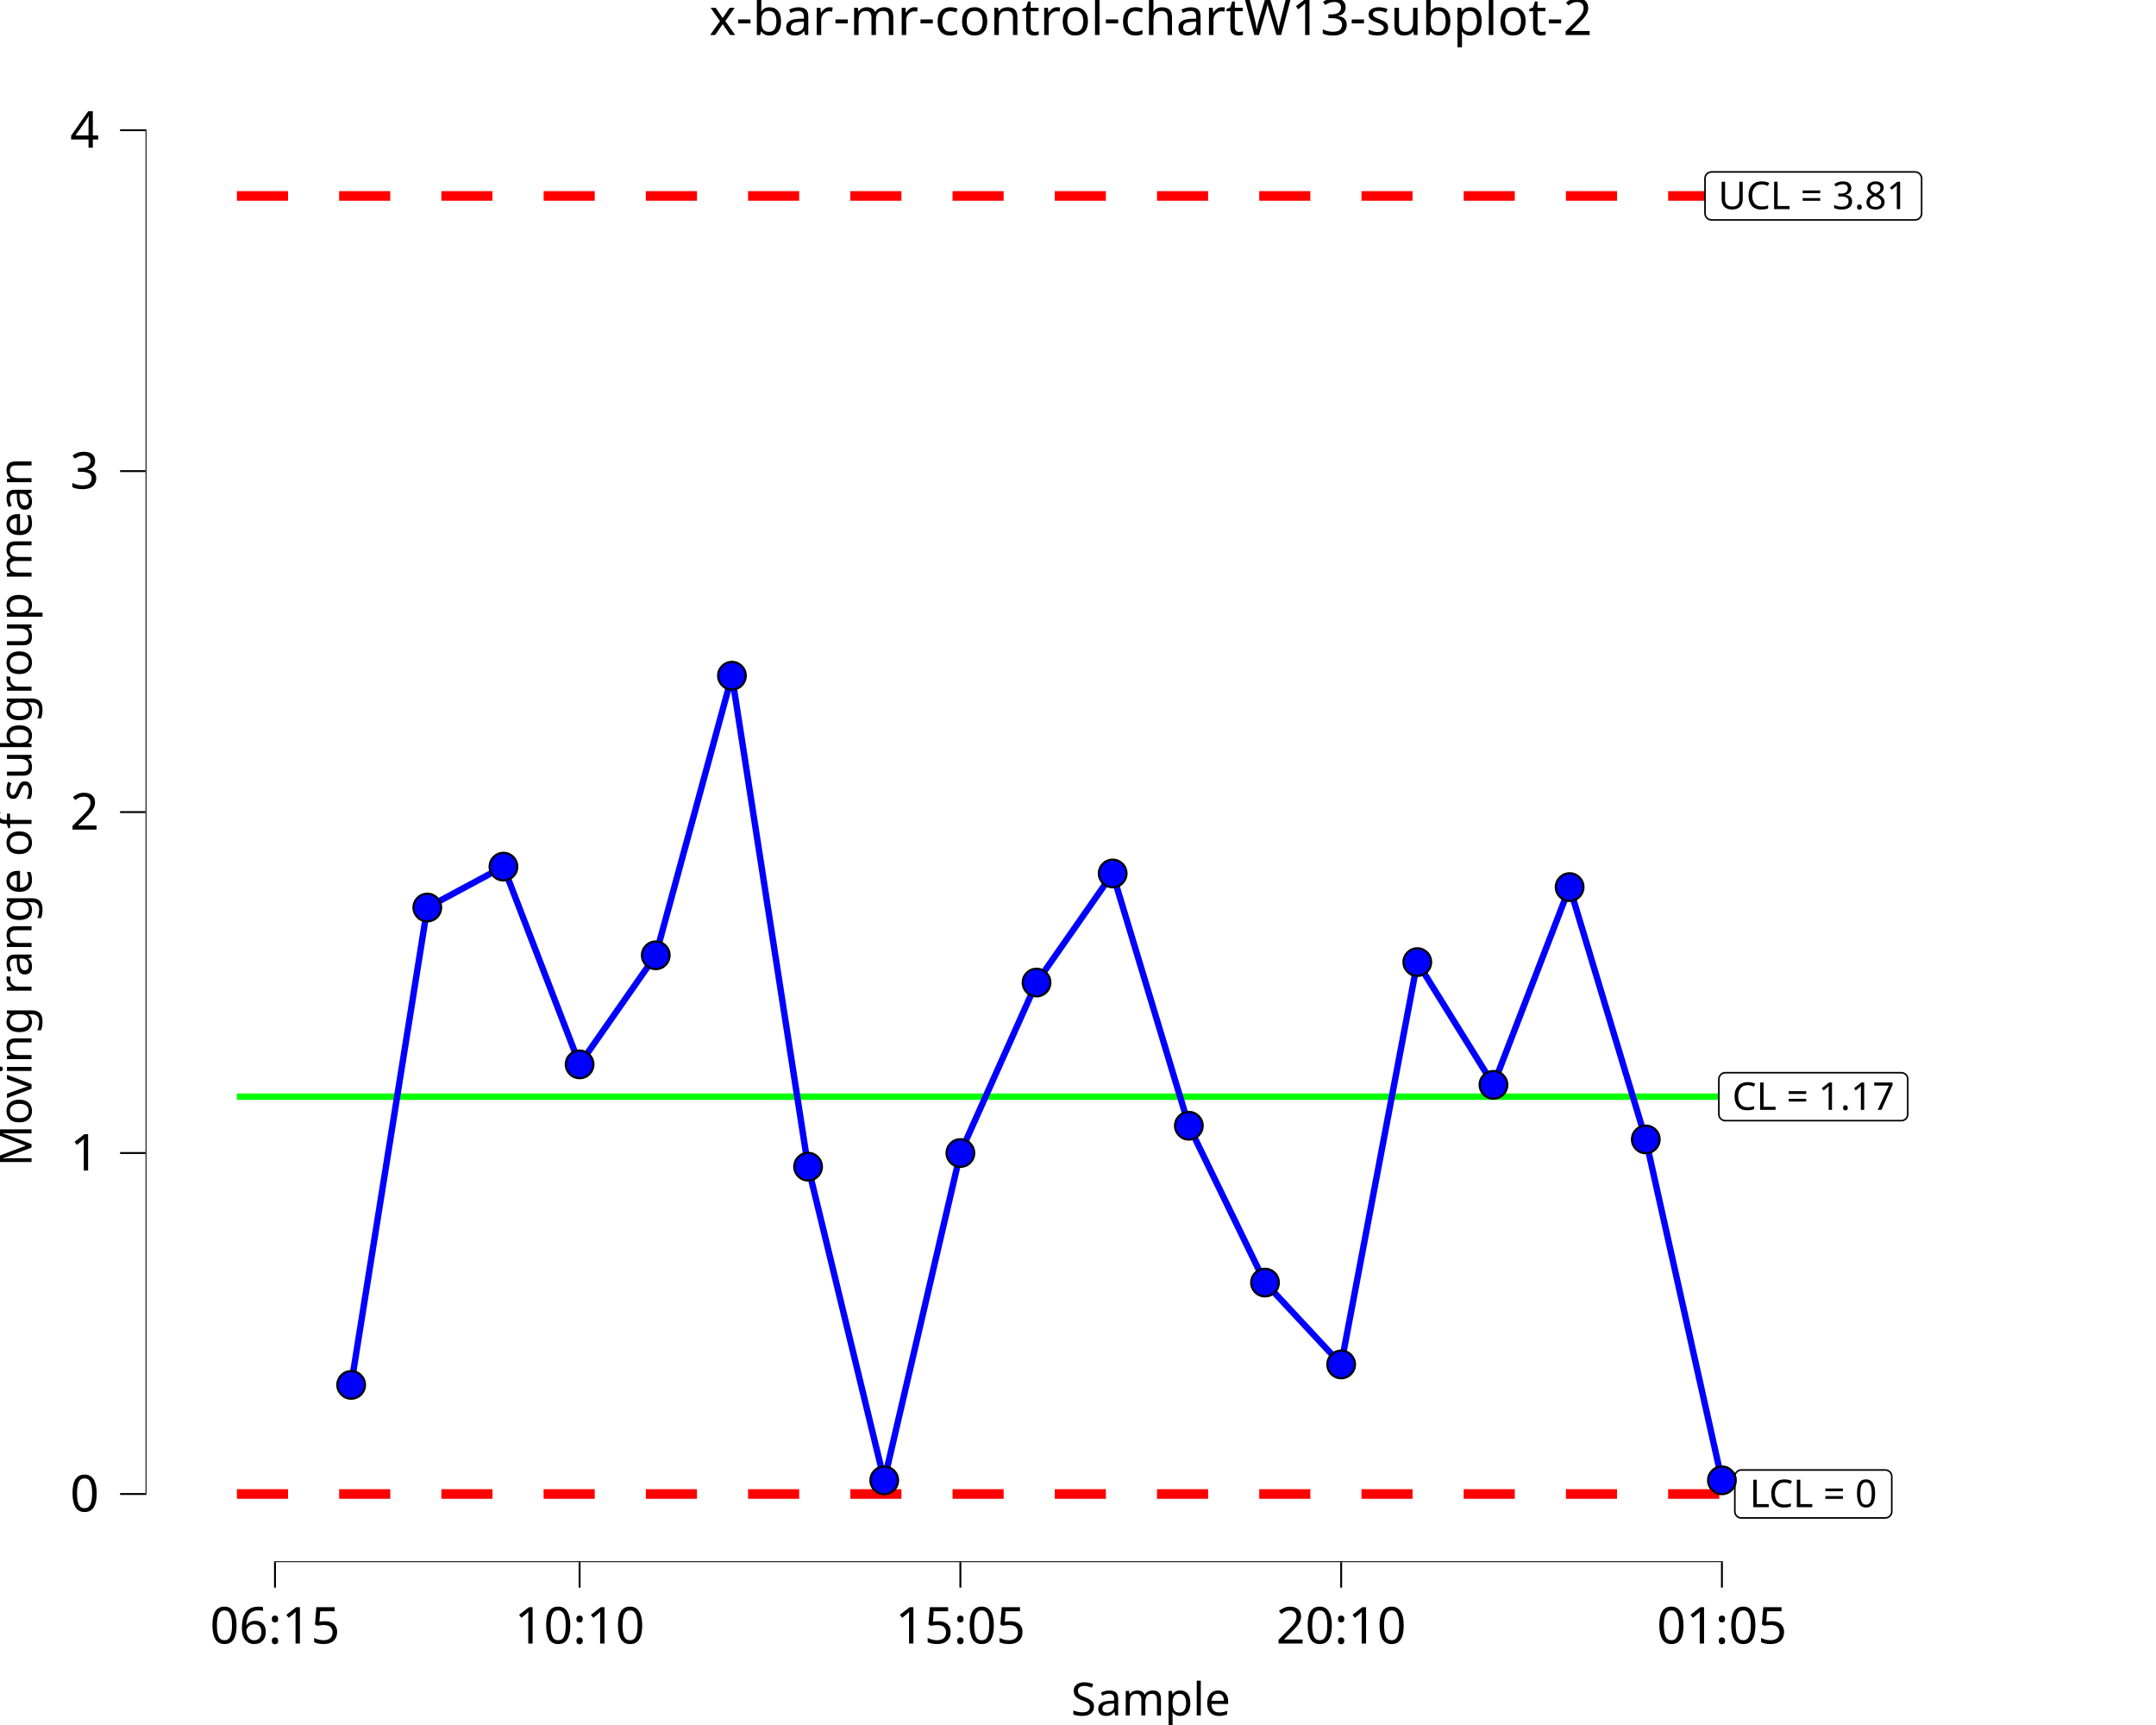
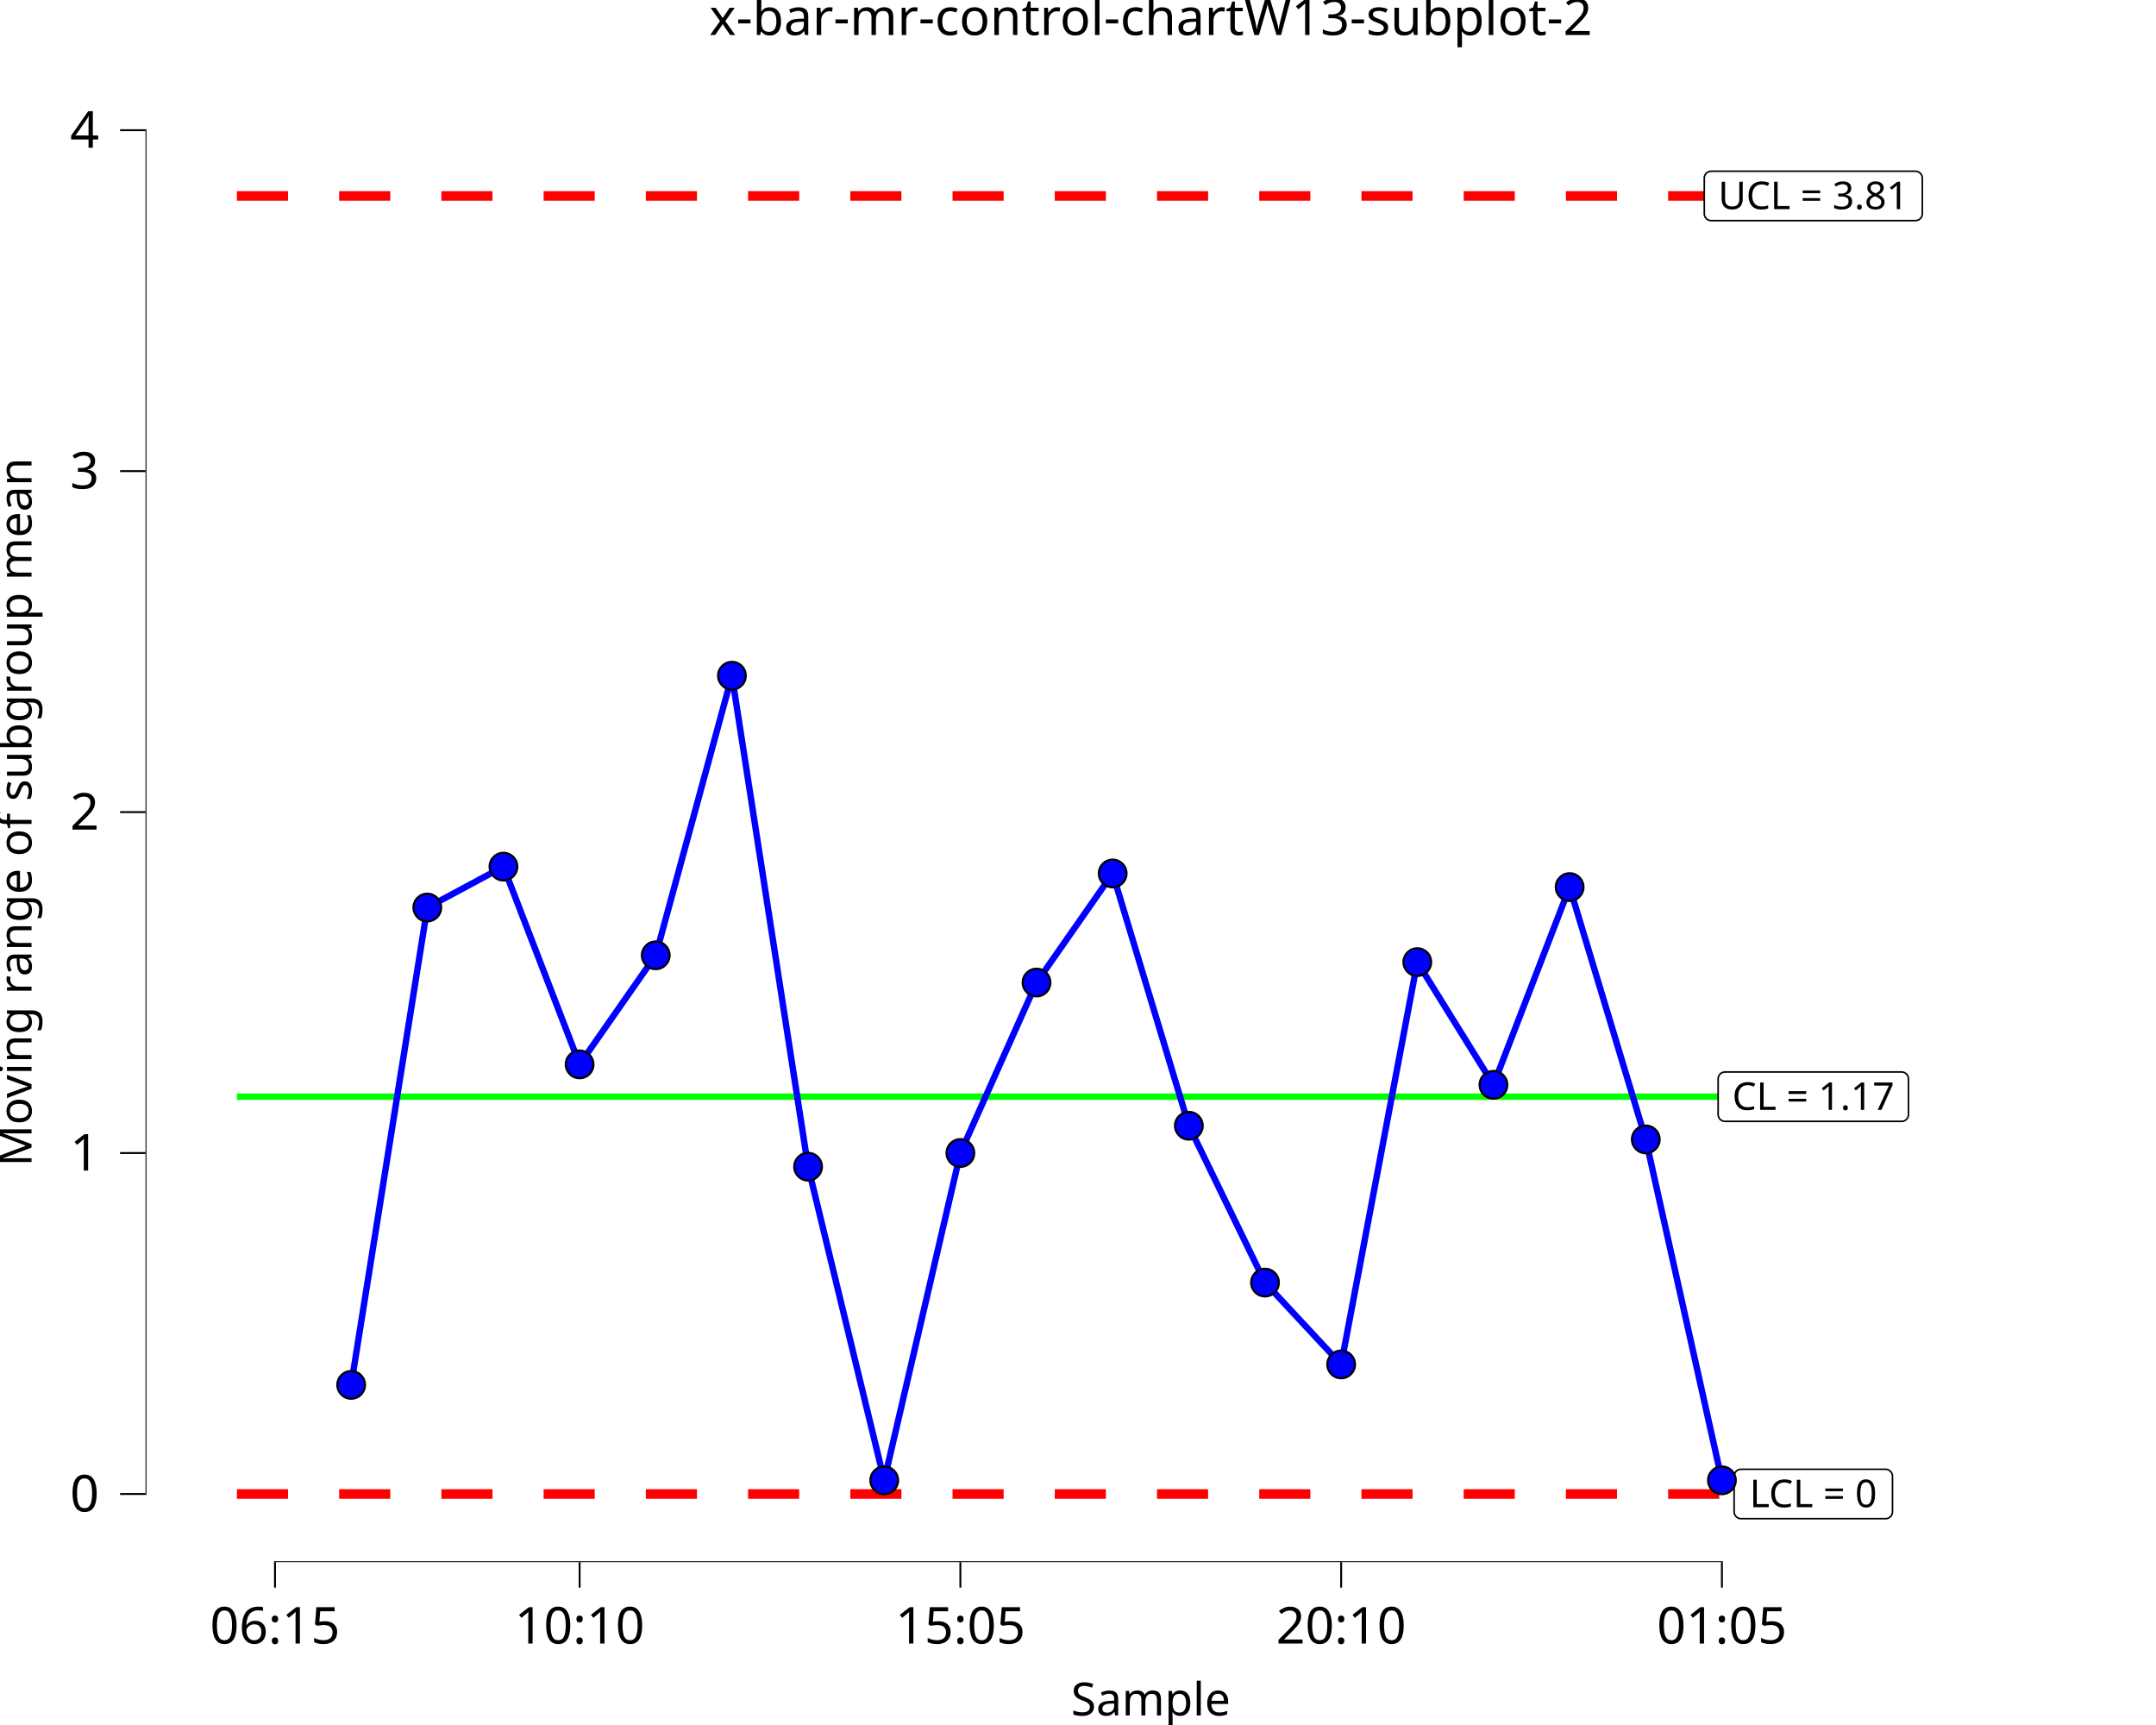
<svg xmlns="http://www.w3.org/2000/svg" class="svglite" data-engine-version="2.0" width="720.00pt" height="576.00pt" viewBox="0 0 720.00 576.00">
  <defs>
    <style type="text/css">
    .svglite line, .svglite polyline, .svglite polygon, .svglite path, .svglite rect, .svglite circle {
      fill: none;
      stroke: #000000;
      stroke-linecap: round;
      stroke-linejoin: round;
      stroke-miterlimit: 10.00;
    }
  </style>
  </defs>
  <rect width="100%" height="100%" style="stroke: none; fill: #FFFFFF;" />
  <defs>
    <clipPath id="cpMC4wMHw3MjAuMDB8MC4wMHw1NzYuMDA=">
      <rect x="0.00" y="0.00" width="720.00" height="576.00" />
    </clipPath>
  </defs>
  <g clip-path="url(#cpMC4wMHw3MjAuMDB8MC4wMHw1NzYuMDA=)">
    <rect x="0.00" y="0.00" width="720.00" height="576.00" style="stroke-width: 10.67; stroke: none;" />
  </g>
  <defs>
    <clipPath id="cpNDguNjB8NzIwLjAwfDIwLjcxfDUyMS42Mw==">
      <rect x="48.60" y="20.71" width="671.40" height="500.92" />
    </clipPath>
  </defs>
  <g clip-path="url(#cpNDguNjB8NzIwLjAwfDIwLjcxfDUyMS42Mw==)">
    <rect x="48.60" y="20.71" width="671.40" height="500.92" style="stroke-width: 10.67; stroke: none;" />
    <polyline points="79.12,366.20 104.55,366.20 104.55,366.20 129.98,366.20 129.98,366.20 155.41,366.20 155.41,366.20 180.85,366.20 180.85,366.20 206.28,366.20 206.28,366.20 231.71,366.20 231.71,366.20 257.14,366.20 257.14,366.20 282.57,366.20 282.57,366.20 308.01,366.20 308.01,366.20 333.44,366.20 333.44,366.20 358.87,366.20 358.87,366.20 384.30,366.20 384.30,366.20 409.73,366.20 409.73,366.20 435.16,366.20 435.16,366.20 460.60,366.20 460.60,366.20 486.03,366.20 486.03,366.20 511.46,366.20 511.46,366.20 536.89,366.20 536.89,366.20 562.32,366.20 562.32,366.20 587.75,366.20 587.75,366.20 " style="stroke-width: 2.13; stroke: #00FF00; stroke-linecap: butt;" />
    <polyline points="79.12,65.42 104.55,65.42 104.55,65.42 129.98,65.42 129.98,65.42 155.41,65.42 155.41,65.42 180.85,65.42 180.85,65.42 206.28,65.42 206.28,65.42 231.71,65.42 231.71,65.42 257.14,65.42 257.14,65.42 282.57,65.42 282.57,65.42 308.01,65.42 308.01,65.42 333.44,65.42 333.44,65.42 358.87,65.42 358.87,65.42 384.30,65.42 384.30,65.42 409.73,65.42 409.73,65.42 435.16,65.42 435.16,65.42 460.60,65.42 460.60,65.42 486.03,65.42 486.03,65.42 511.46,65.42 511.46,65.42 536.89,65.42 536.89,65.42 562.32,65.42 562.32,65.42 587.75,65.42 587.75,65.42 " style="stroke-width: 3.20; stroke: #FF0000; stroke-dasharray: 17.07,17.07; stroke-linecap: butt;" />
    <polyline points="79.12,498.86 104.55,498.86 104.55,498.86 129.98,498.86 129.98,498.86 155.41,498.86 155.41,498.86 180.85,498.86 180.85,498.86 206.28,498.86 206.28,498.86 231.71,498.86 231.71,498.86 257.14,498.86 257.14,498.86 282.57,498.86 282.57,498.86 308.01,498.86 308.01,498.86 333.44,498.86 333.44,498.86 358.87,498.86 358.87,498.86 384.30,498.86 384.30,498.86 409.73,498.86 409.73,498.86 435.16,498.86 435.16,498.86 460.60,498.86 460.60,498.86 486.03,498.86 486.03,498.86 511.46,498.86 511.46,498.86 536.89,498.86 536.89,498.86 562.32,498.86 562.32,498.86 587.75,498.86 587.75,498.86 " style="stroke-width: 3.20; stroke: #FF0000; stroke-dasharray: 17.07,17.07; stroke-linecap: butt;" />
-     <polygon points="576.17,374.20 634.94,374.20 634.85,374.20 635.20,374.19 635.54,374.12 635.87,373.99 636.17,373.82 636.44,373.60 636.67,373.34 636.85,373.05 636.99,372.73 637.07,372.39 637.10,372.04 637.10,372.04 637.10,360.35 637.10,360.35 637.07,360.00 636.99,359.67 636.85,359.35 636.67,359.05 636.44,358.79 636.17,358.57 635.87,358.40 635.54,358.28 635.20,358.21 634.94,358.19 576.17,358.19 576.43,358.21 576.09,358.19 575.74,358.23 575.41,358.33 575.09,358.48 574.81,358.68 574.56,358.92 574.35,359.20 574.19,359.50 574.08,359.83 574.02,360.18 574.01,360.35 574.01,372.04 574.02,371.87 574.02,372.22 574.08,372.56 574.19,372.89 574.35,373.20 574.56,373.48 574.81,373.72 575.09,373.91 575.41,374.06 575.74,374.16 576.09,374.20 " style="stroke-width: 0.53; fill: #FFFFFF;" />
+     <polygon points="576.08,374.44 635.04,374.44 634.94,374.44 635.32,374.43 635.68,374.35 636.03,374.22 636.35,374.04 636.63,373.80 636.88,373.52 637.08,373.21 637.22,372.87 637.31,372.51 637.34,372.14 637.34,372.14 637.34,360.25 637.34,360.25 637.31,359.89 637.22,359.53 637.08,359.18 636.88,358.87 636.63,358.59 636.35,358.36 636.03,358.17 635.68,358.04 635.32,357.97 635.04,357.95 576.08,357.95 576.35,357.97 575.98,357.95 575.62,358.00 575.26,358.10 574.92,358.26 574.62,358.47 574.35,358.73 574.13,359.02 573.96,359.35 573.84,359.70 573.78,360.07 573.77,360.25 573.77,372.14 573.78,371.95 573.78,372.32 573.84,372.69 573.96,373.04 574.13,373.37 574.35,373.67 574.62,373.92 574.92,374.14 575.26,374.29 575.62,374.40 575.98,374.44 " style="stroke-width: 0.53; fill: #FFFFFF;" />
    <text x="605.56" y="370.60" text-anchor="middle" style="font-size: 12.80px; font-family: sans;" textLength="55.89px" lengthAdjust="spacingAndGlyphs">CL = 1.17</text>
-     <polygon points="581.51,506.86 629.60,506.86 629.52,506.86 629.86,506.85 630.20,506.78 630.53,506.65 630.83,506.48 631.10,506.26 631.33,506.00 631.51,505.71 631.65,505.39 631.73,505.05 631.76,504.70 631.76,504.70 631.76,493.01 631.76,493.01 631.73,492.66 631.65,492.33 631.51,492.01 631.33,491.71 631.10,491.45 630.83,491.23 630.53,491.06 630.20,490.94 629.86,490.87 629.60,490.85 581.51,490.85 581.77,490.87 581.43,490.85 581.08,490.89 580.75,490.99 580.43,491.14 580.15,491.34 579.90,491.58 579.69,491.86 579.52,492.16 579.41,492.49 579.36,492.84 579.35,493.01 579.35,504.70 579.36,504.53 579.36,504.88 579.41,505.22 579.52,505.55 579.69,505.86 579.90,506.13 580.15,506.38 580.43,506.57 580.75,506.72 581.08,506.82 581.43,506.86 " style="stroke-width: 0.53; fill: #FFFFFF;" />
+     <polygon points="581.42,507.10 629.70,507.10 629.61,507.10 629.98,507.09 630.34,507.01 630.69,506.88 631.01,506.70 631.30,506.46 631.54,506.18 631.74,505.87 631.88,505.53 631.97,505.17 632.00,504.80 632.00,504.80 632.00,492.91 632.00,492.91 631.97,492.54 631.88,492.18 631.74,491.84 631.54,491.53 631.30,491.25 631.01,491.02 630.69,490.83 630.34,490.70 629.98,490.63 629.70,490.61 581.42,490.61 581.69,490.63 581.32,490.61 580.95,490.66 580.60,490.76 580.26,490.92 579.96,491.13 579.69,491.39 579.47,491.68 579.30,492.01 579.18,492.36 579.12,492.73 579.11,492.91 579.11,504.80 579.12,504.61 579.12,504.98 579.18,505.35 579.30,505.70 579.47,506.03 579.69,506.33 579.96,506.58 580.26,506.79 580.60,506.95 580.95,507.06 581.32,507.10 " style="stroke-width: 0.53; fill: #FFFFFF;" />
    <text x="605.56" y="503.26" text-anchor="middle" style="font-size: 12.80px; font-family: sans;" textLength="45.21px" lengthAdjust="spacingAndGlyphs">LCL = 0</text>
-     <polygon points="571.55,73.43 639.57,73.43 639.48,73.42 639.83,73.41 640.17,73.34 640.49,73.22 640.79,73.04 641.06,72.82 641.29,72.56 641.48,72.27 641.61,71.95 641.70,71.61 641.73,71.27 641.73,71.27 641.73,59.57 641.73,59.57 641.70,59.23 641.61,58.89 641.48,58.57 641.29,58.28 641.06,58.02 640.79,57.80 640.49,57.62 640.17,57.50 639.83,57.43 639.57,57.41 571.55,57.41 571.81,57.43 571.46,57.42 571.12,57.46 570.78,57.56 570.47,57.70 570.18,57.90 569.93,58.14 569.72,58.42 569.56,58.73 569.45,59.06 569.40,59.40 569.39,59.57 569.39,71.27 569.40,71.09 569.40,71.44 569.45,71.78 569.56,72.11 569.72,72.42 569.93,72.70 570.18,72.94 570.47,73.14 570.78,73.29 571.12,73.38 571.46,73.42 " style="stroke-width: 0.53; fill: #FFFFFF;" />
+     <polygon points="571.45,73.67 639.66,73.67 639.57,73.67 639.94,73.65 640.30,73.58 640.65,73.45 640.97,73.26 641.26,73.03 641.50,72.75 641.70,72.43 641.85,72.09 641.94,71.73 641.97,71.36 641.97,71.36 641.97,59.48 641.97,59.48 641.94,59.11 641.85,58.75 641.70,58.41 641.50,58.09 641.26,57.82 640.97,57.58 640.65,57.40 640.30,57.26 639.94,57.19 639.66,57.17 571.45,57.17 571.73,57.19 571.36,57.18 570.99,57.22 570.63,57.32 570.30,57.48 569.99,57.69 569.73,57.95 569.50,58.25 569.33,58.58 569.21,58.93 569.15,59.29 569.15,59.48 569.15,71.36 569.15,71.18 569.15,71.55 569.21,71.91 569.33,72.27 569.50,72.59 569.73,72.89 569.99,73.15 570.30,73.36 570.63,73.52 570.99,73.62 571.36,73.67 " style="stroke-width: 0.53; fill: #FFFFFF;" />
    <text x="605.56" y="69.83" text-anchor="middle" style="font-size: 12.80px; font-family: sans;" textLength="65.14px" lengthAdjust="spacingAndGlyphs">UCL = 3.81</text>
    <polyline points="117.27,462.43 142.70,303.04 168.13,289.38 193.56,355.41 218.99,318.98 244.43,225.63 269.86,389.57 295.29,494.30 320.72,385.01 346.15,328.09 371.58,291.66 397.02,375.90 422.45,428.27 447.88,455.60 473.31,321.26 498.74,362.24 524.18,296.21 549.61,380.46 575.04,494.30 " style="stroke-width: 2.13; stroke: #0000FF; stroke-linecap: butt;" />
    <circle cx="117.27" cy="462.43" r="4.62" style="stroke-width: 0.71; fill: #0000FF;" />
    <circle cx="142.70" cy="303.04" r="4.62" style="stroke-width: 0.71; fill: #0000FF;" />
    <circle cx="168.13" cy="289.38" r="4.62" style="stroke-width: 0.71; fill: #0000FF;" />
    <circle cx="193.56" cy="355.41" r="4.62" style="stroke-width: 0.71; fill: #0000FF;" />
    <circle cx="218.99" cy="318.98" r="4.62" style="stroke-width: 0.71; fill: #0000FF;" />
    <circle cx="244.43" cy="225.63" r="4.62" style="stroke-width: 0.71; fill: #0000FF;" />
    <circle cx="269.86" cy="389.57" r="4.62" style="stroke-width: 0.71; fill: #0000FF;" />
    <circle cx="295.29" cy="494.30" r="4.62" style="stroke-width: 0.71; fill: #0000FF;" />
    <circle cx="320.72" cy="385.01" r="4.62" style="stroke-width: 0.71; fill: #0000FF;" />
    <circle cx="346.15" cy="328.09" r="4.62" style="stroke-width: 0.71; fill: #0000FF;" />
    <circle cx="371.58" cy="291.66" r="4.62" style="stroke-width: 0.71; fill: #0000FF;" />
    <circle cx="397.02" cy="375.90" r="4.62" style="stroke-width: 0.71; fill: #0000FF;" />
    <circle cx="422.45" cy="428.27" r="4.62" style="stroke-width: 0.71; fill: #0000FF;" />
    <circle cx="447.88" cy="455.60" r="4.62" style="stroke-width: 0.71; fill: #0000FF;" />
    <circle cx="473.31" cy="321.26" r="4.62" style="stroke-width: 0.71; fill: #0000FF;" />
    <circle cx="498.74" cy="362.24" r="4.62" style="stroke-width: 0.71; fill: #0000FF;" />
    <circle cx="524.18" cy="296.21" r="4.62" style="stroke-width: 0.71; fill: #0000FF;" />
    <circle cx="549.61" cy="380.46" r="4.62" style="stroke-width: 0.71; fill: #0000FF;" />
    <circle cx="575.04" cy="494.30" r="4.62" style="stroke-width: 0.71; fill: #0000FF;" />
    <line x1="91.52" y1="521.63" x2="575.36" y2="521.63" style="stroke-width: 0.64; stroke-linecap: butt;" />
    <line x1="48.60" y1="499.18" x2="48.60" y2="43.16" style="stroke-width: 0.64; stroke-linecap: butt;" />
    <rect x="48.60" y="20.71" width="671.40" height="500.92" style="stroke-width: 0.00; stroke: none;" />
  </g>
  <g clip-path="url(#cpMC4wMHw3MjAuMDB8MC4wMHw1NzYuMDA=)">
    <polyline points="48.60,521.63 48.60,20.71 " style="stroke-width: 0.00; stroke: none; stroke-linecap: butt;" />
    <text x="33.12" y="504.71" text-anchor="end" style="font-size: 17.00px; font-family: sans;" textLength="9.46px" lengthAdjust="spacingAndGlyphs">0</text>
    <text x="33.12" y="390.86" text-anchor="end" style="font-size: 17.00px; font-family: sans;" textLength="9.46px" lengthAdjust="spacingAndGlyphs">1</text>
    <text x="33.12" y="277.02" text-anchor="end" style="font-size: 17.00px; font-family: sans;" textLength="9.46px" lengthAdjust="spacingAndGlyphs">2</text>
    <text x="33.12" y="163.17" text-anchor="end" style="font-size: 17.00px; font-family: sans;" textLength="9.46px" lengthAdjust="spacingAndGlyphs">3</text>
    <text x="33.12" y="49.33" text-anchor="end" style="font-size: 17.00px; font-family: sans;" textLength="9.46px" lengthAdjust="spacingAndGlyphs">4</text>
    <polyline points="40.10,498.86 48.60,498.86 " style="stroke-width: 0.64; stroke-linecap: butt;" />
    <polyline points="40.10,385.01 48.60,385.01 " style="stroke-width: 0.64; stroke-linecap: butt;" />
    <polyline points="40.10,271.17 48.60,271.17 " style="stroke-width: 0.64; stroke-linecap: butt;" />
    <polyline points="40.10,157.32 48.60,157.32 " style="stroke-width: 0.64; stroke-linecap: butt;" />
    <polyline points="40.10,43.48 48.60,43.48 " style="stroke-width: 0.64; stroke-linecap: butt;" />
    <polyline points="48.60,521.63 720.00,521.63 " style="stroke-width: 0.00; stroke: none; stroke-linecap: butt;" />
    <polyline points="91.84,530.13 91.84,521.63 " style="stroke-width: 0.64; stroke-linecap: butt;" />
    <polyline points="193.56,530.13 193.56,521.63 " style="stroke-width: 0.64; stroke-linecap: butt;" />
    <polyline points="320.72,530.13 320.72,521.63 " style="stroke-width: 0.64; stroke-linecap: butt;" />
    <polyline points="447.88,530.13 447.88,521.63 " style="stroke-width: 0.64; stroke-linecap: butt;" />
    <polyline points="575.04,530.13 575.04,521.63 " style="stroke-width: 0.64; stroke-linecap: butt;" />
    <text x="91.84" y="548.80" text-anchor="middle" style="font-size: 17.00px; font-family: sans;" textLength="42.54px" lengthAdjust="spacingAndGlyphs">06:15</text>
    <text x="193.56" y="548.80" text-anchor="middle" style="font-size: 17.00px; font-family: sans;" textLength="42.54px" lengthAdjust="spacingAndGlyphs">10:10</text>
    <text x="320.72" y="548.80" text-anchor="middle" style="font-size: 17.00px; font-family: sans;" textLength="42.54px" lengthAdjust="spacingAndGlyphs">15:05</text>
    <text x="447.88" y="548.80" text-anchor="middle" style="font-size: 17.00px; font-family: sans;" textLength="42.54px" lengthAdjust="spacingAndGlyphs">20:10</text>
    <text x="575.04" y="548.80" text-anchor="middle" style="font-size: 17.00px; font-family: sans;" textLength="42.54px" lengthAdjust="spacingAndGlyphs">01:05</text>
    <text x="384.30" y="572.82" text-anchor="middle" style="font-size: 15.30px; font-family: sans;" textLength="51.89px" lengthAdjust="spacingAndGlyphs">Sample</text>
    <text transform="translate(10.53,271.17) rotate(-90)" text-anchor="middle" style="font-size: 15.30px; font-family: sans;" textLength="220.32px" lengthAdjust="spacingAndGlyphs">Moving range of subgroup mean</text>
    <text x="384.30" y="11.70" text-anchor="middle" style="font-size: 17.00px; font-family: sans;" textLength="274.94px" lengthAdjust="spacingAndGlyphs">x-bar-mr-control-chartW13-subplot-2</text>
  </g>
</svg>
